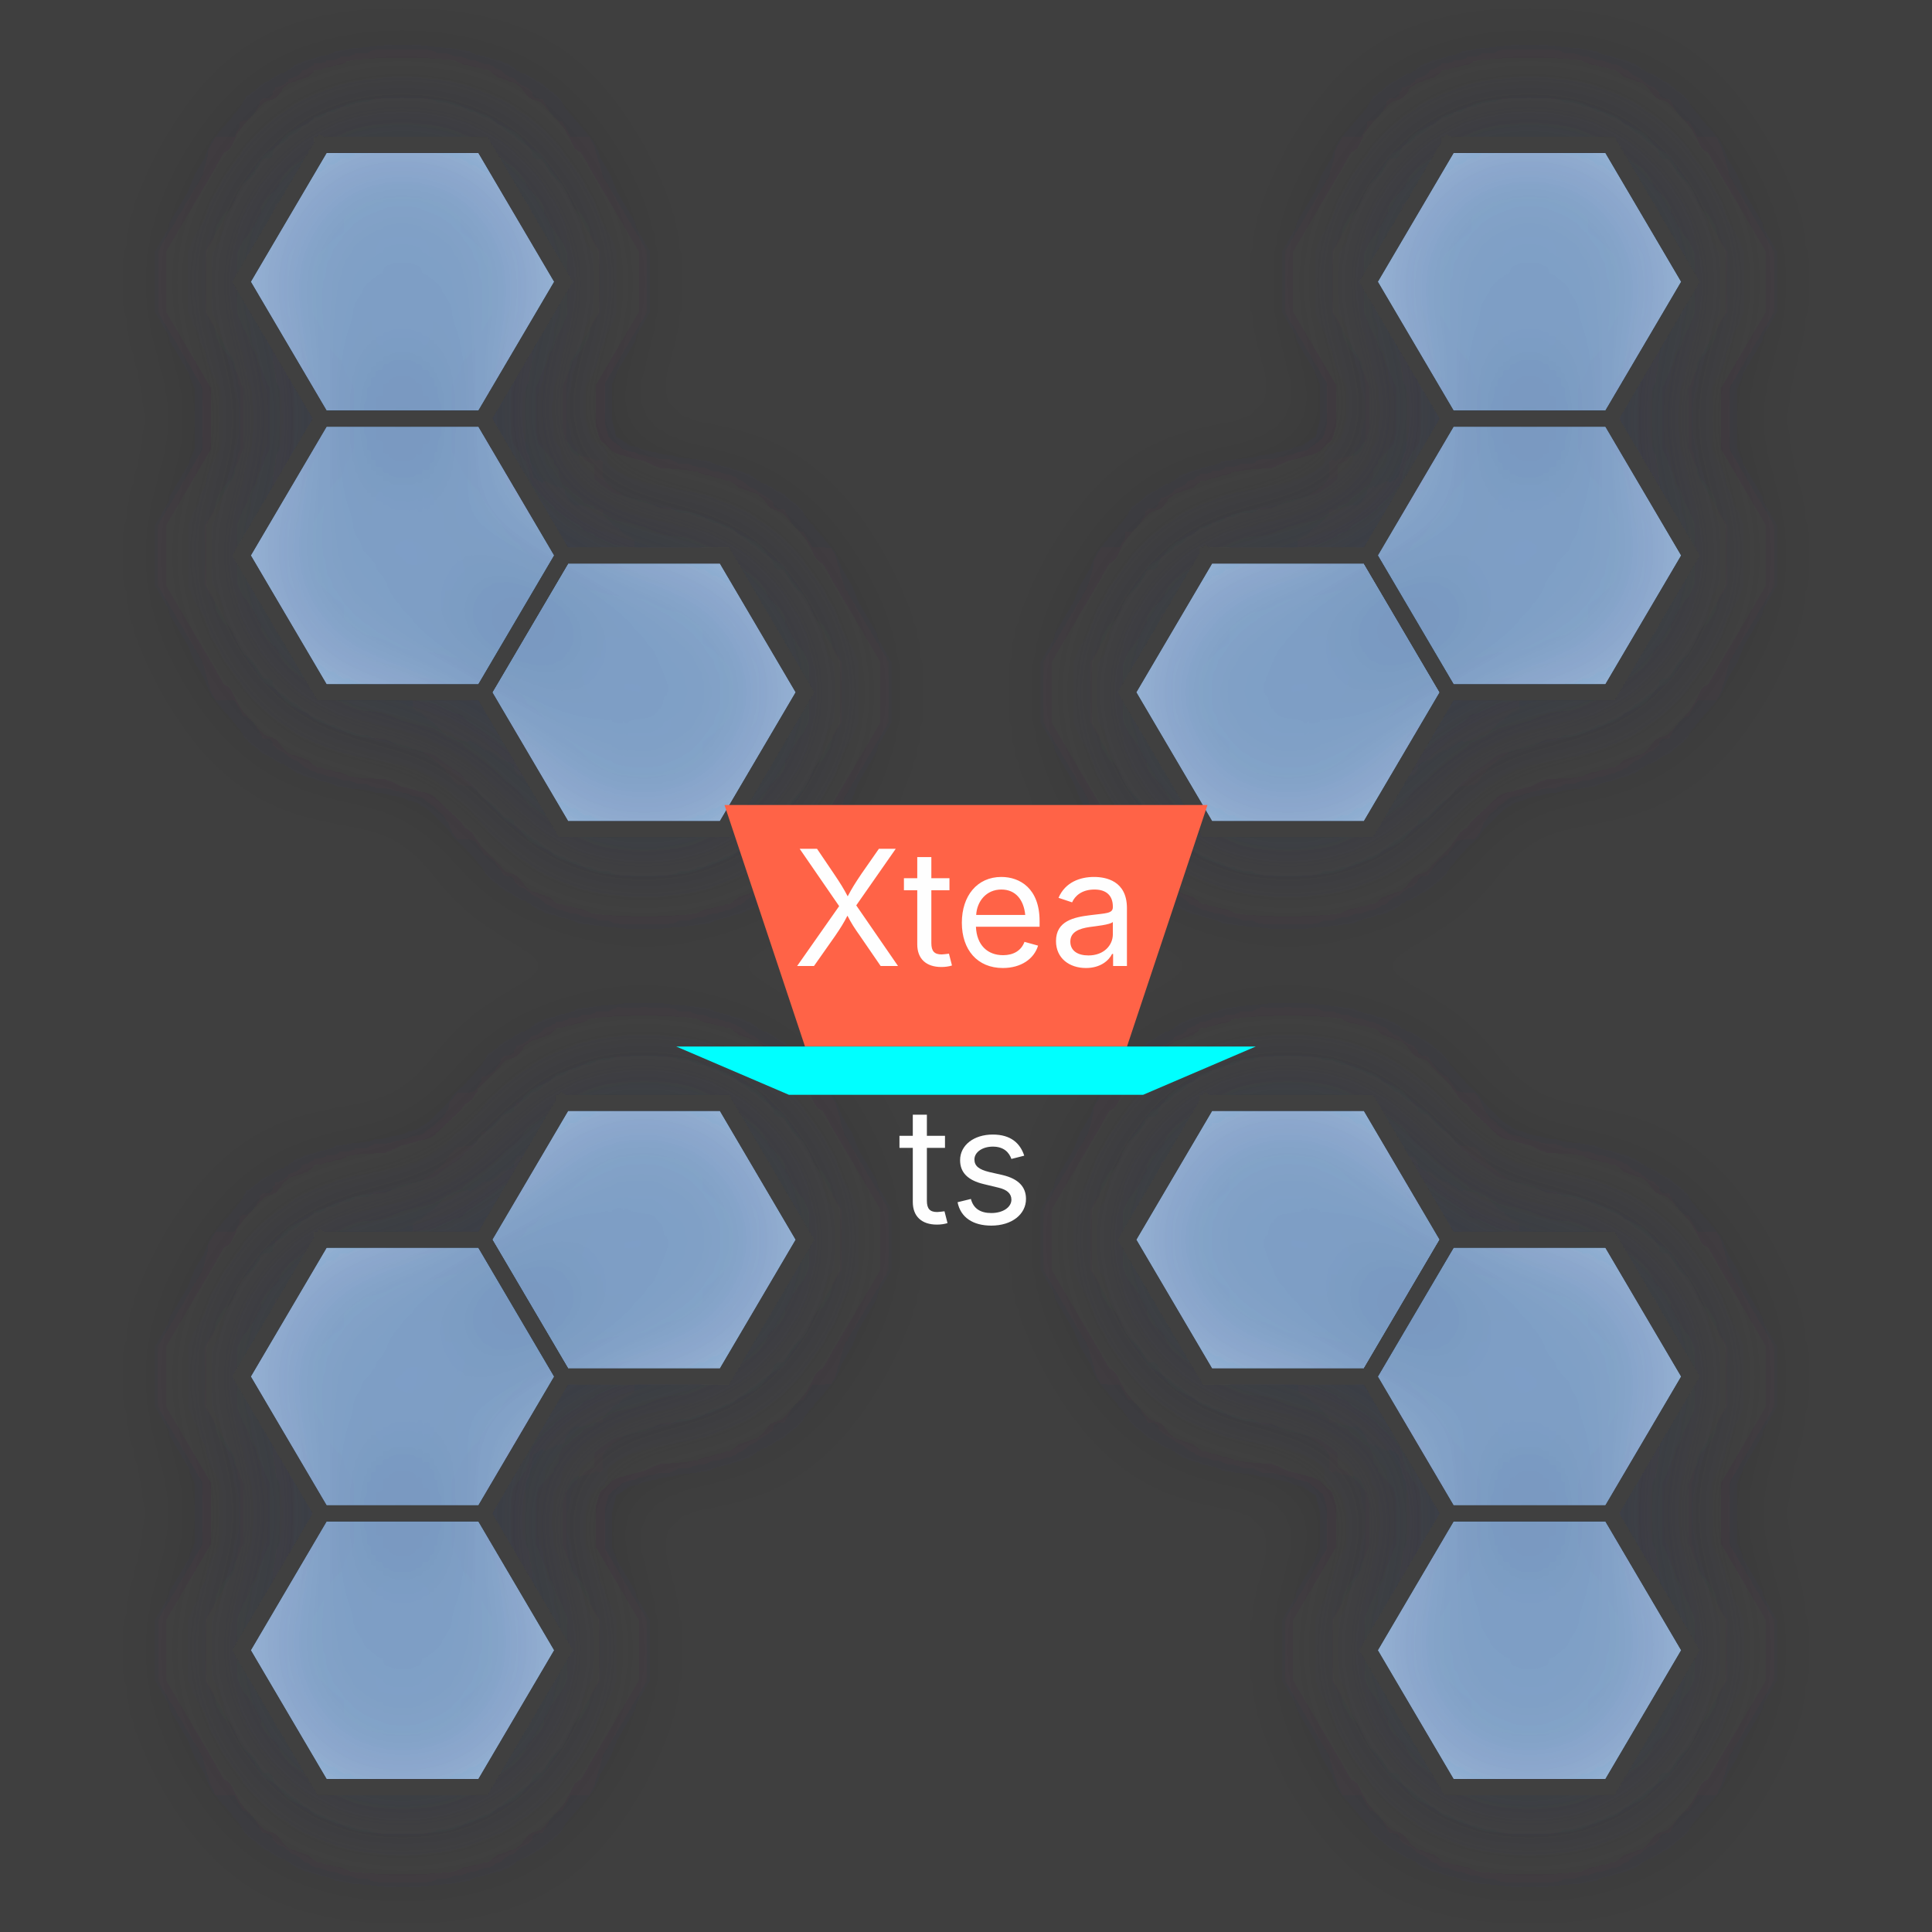
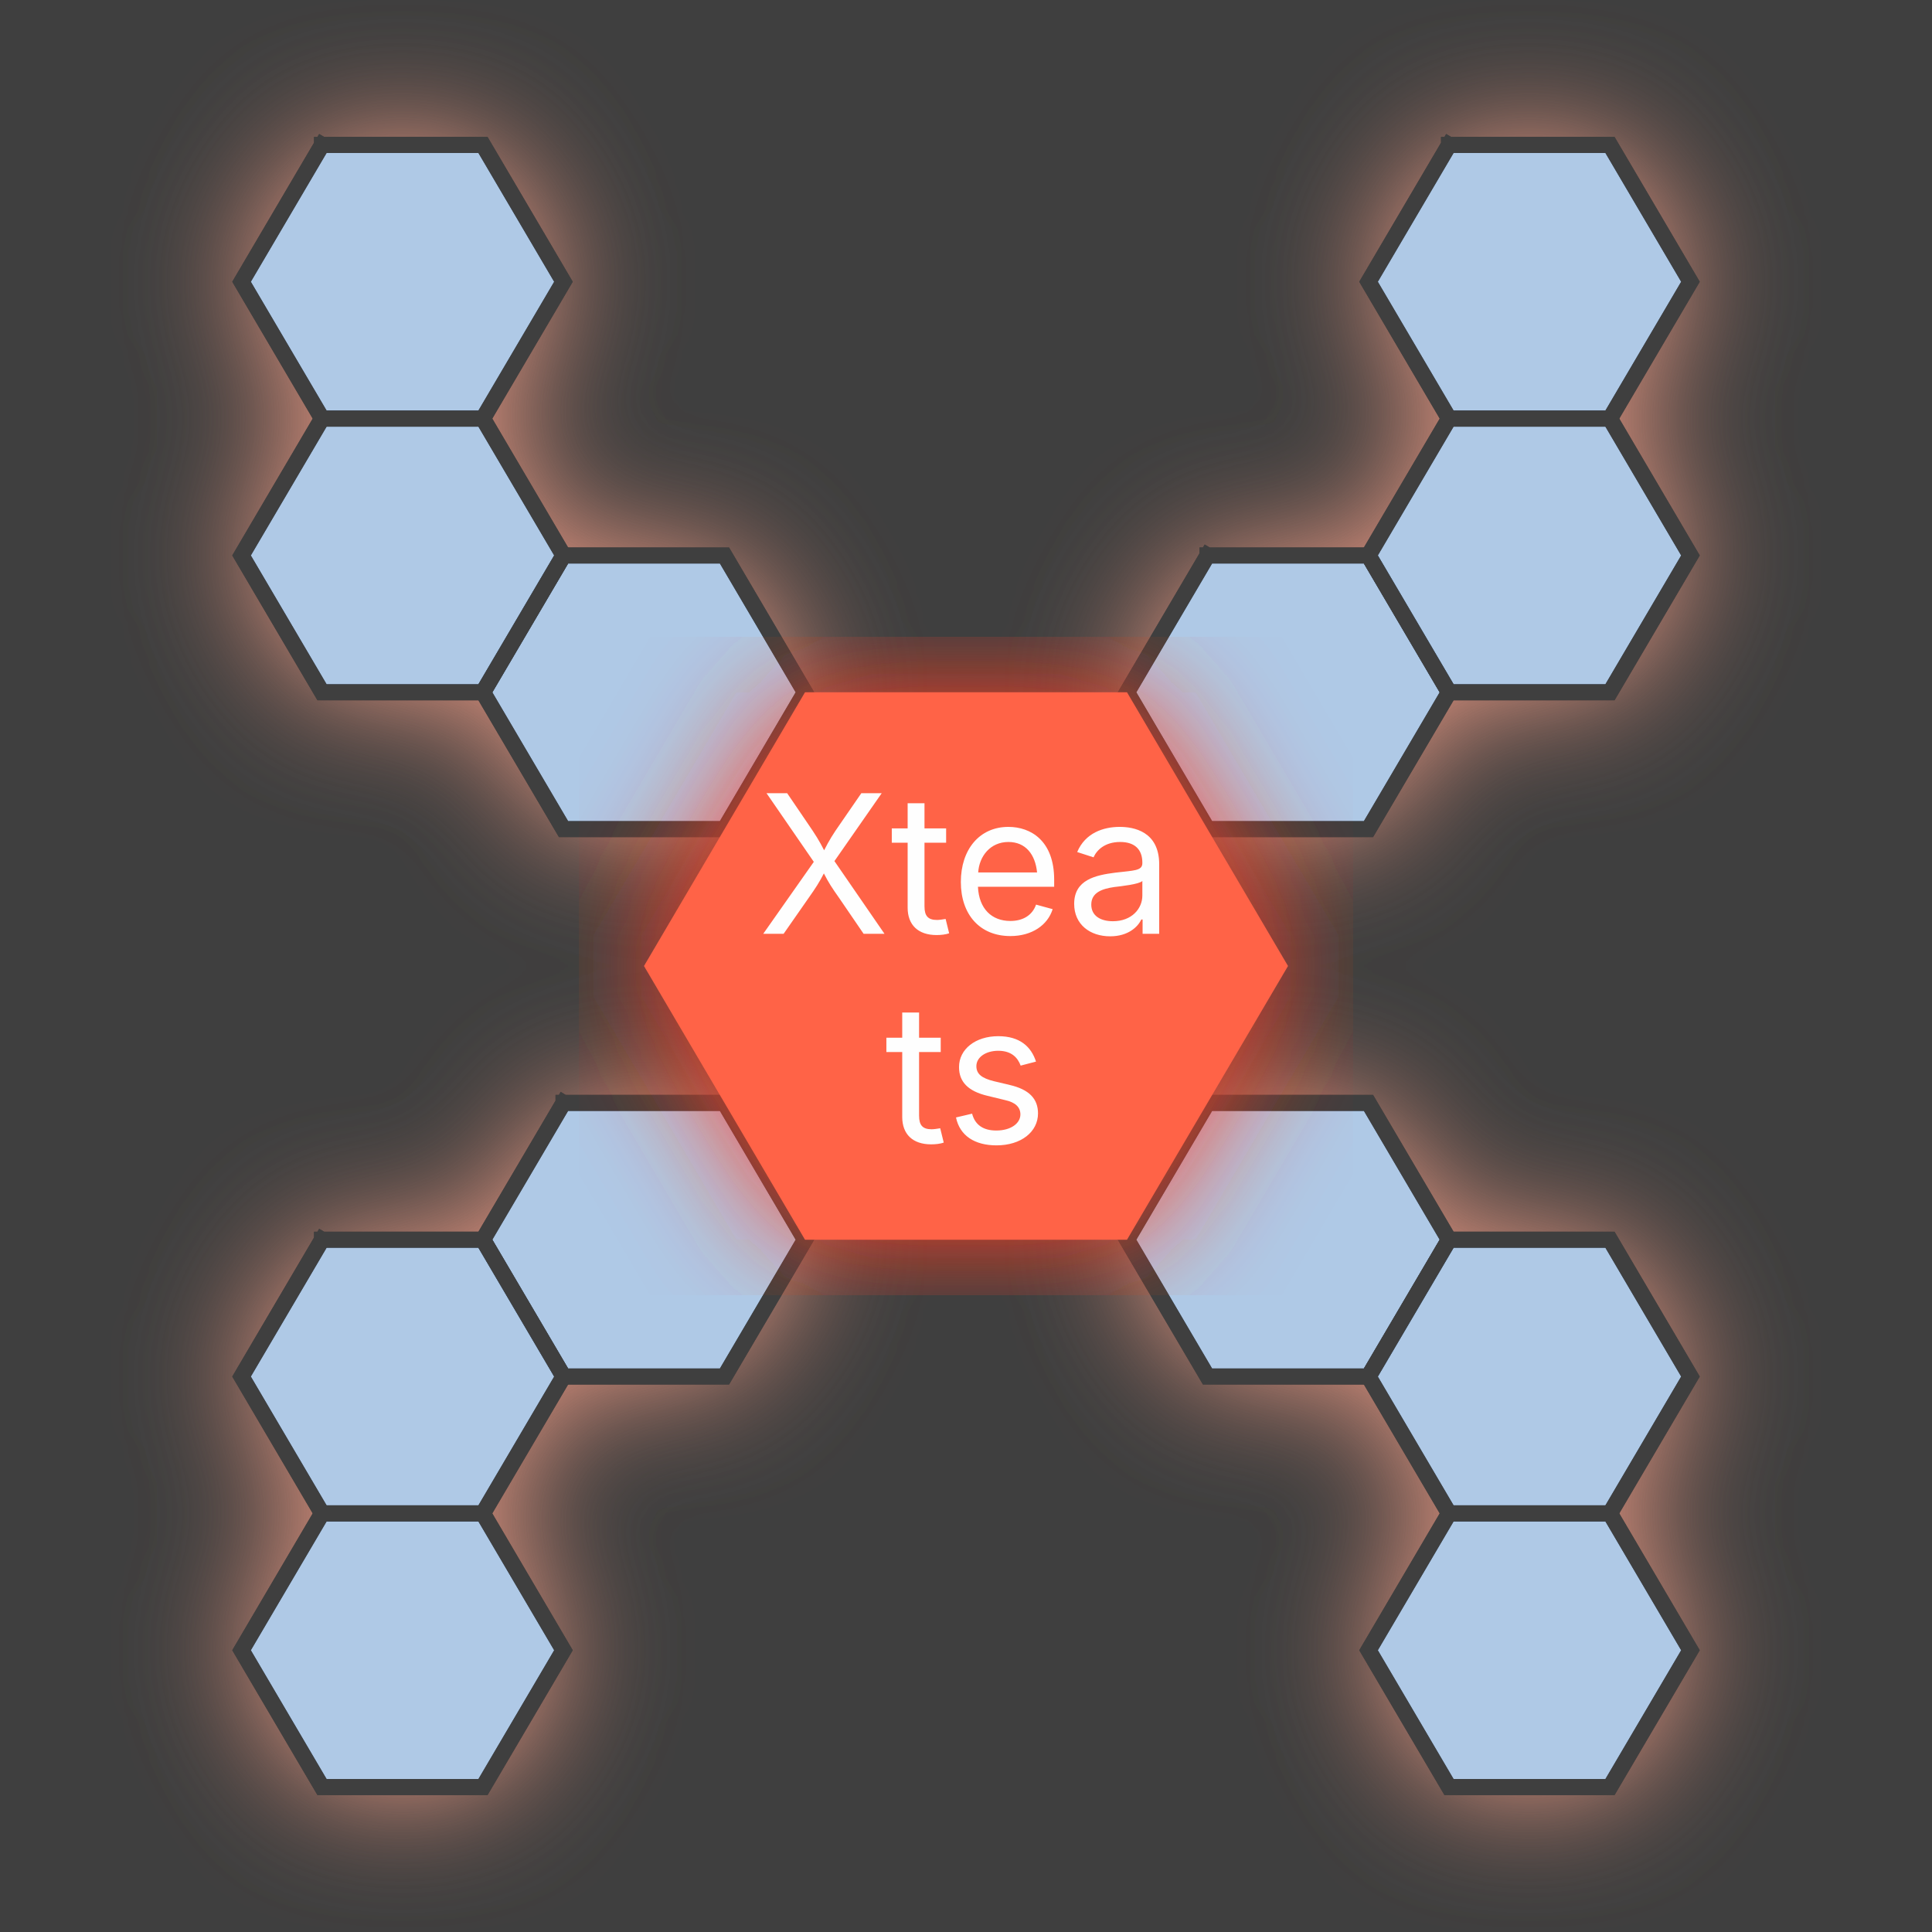
<svg xmlns="http://www.w3.org/2000/svg" width="120" height="120">
  <g id="group-back">
    <rect id="back-global" x="0" y="0" width="120" height="120" fill="#3f3f3f" stroke="none" />
  </g>
-   <g id="group-hive" fill="#fefefe" stroke="#3f3f3f" stroke-width="1" stroke-linecap="square" stroke-miterlimit="100">
+   <g id="group-hive" stroke-linecap="square" stroke-miterlimit="100" stroke="#3f3f3f" stroke-width="1" fill="#fefefe" filter="url(#filter-light)">
    <path id="hive-tr-1" d="M60,60 m15,-25.5 l10,0 l5,8.5 l-5,8.5 l-10,0 l-5,-8.5 l5,-8.5" />
    <path id="hive-tr-2" d="M60,60 m30,-34 l10,0 l5,8.5 l-5,8.5 l-10,0 l-5,-8.5 l5,-8.5" />
    <path id="hive-tr-3" d="M60,60 m30,-51 l10,0 l5,8.5 l-5,8.5 l-10,0 l-5,-8.5 l5,-8.5" />
    <path id="hive-tl-1" d="M60,60 m-25,-25.5 l10,0 l5,8.5 l-5,8.5 l-10,0 l-5,-8.5 l5,-8.5" />
    <path id="hive-tl-2" d="M60,60 m-40,-34 l10,0 l5,8.5 l-5,8.5 l-10,0 l-5,-8.5 l5,-8.5" />
    <path id="hive-tl-3" d="M60,60 m-40,-51 l10,0 l5,8.5 l-5,8.5 l-10,0 l-5,-8.5 l5,-8.5" />
    <path id="hive-br-1" d="M60,60 m15,8.5 l10,0 l5,8.5 l-5,8.5 l-10,0 l-5,-8.5 l5,-8.5" />
    <path id="hive-br-2" d="M60,60 m30,17 l10,0 l5,8.5 l-5,8.5 l-10,0 l-5,-8.5 l5,-8.5" />
    <path id="hive-br-3" d="M60,60 m30,34 l10,0 l5,8.5 l-5,8.5 l-10,0 l-5,-8.5 l5,-8.5" />
    <path id="hive-bl-1" d="M60,60 m-25,8.5 l10,0 l5,8.5 l-5,8.5 l-10,0 l-5,-8.5 l5,-8.5" />
    <path id="hive-bl-2" d="M60,60 m-40,17 l10,0 l5,8.5 l-5,8.5 l-10,0 l-5,-8.5 l5,-8.5" />
    <path id="hive-bl-3" d="M60,60 m-40,34 l10,0 l5,8.5 l-5,8.5 l-10,0 l-5,-8.5 l5,-8.5" />
  </g>
-   <g id="group-color" fill="#fefefe" stroke="#3f3f3f" stroke-width="1" stroke-linecap="square" stroke-miterlimit="100" filter="url(#filter-light)">
-     <path id="color-tr-1" d="M60,60 m15,-25.5 l10,0 l5,8.5 l-5,8.5 l-10,0 l-5,-8.5 l5,-8.5" fill="#2f74c0" fill-opacity="0.382" />
-     <path id="color-tr-2" d="M60,60 m30,-34 l10,0 l5,8.5 l-5,8.5 l-10,0 l-5,-8.5 l5,-8.5" fill="#2f74c0" fill-opacity="0.382" />
-     <path id="color-tr-3" d="M60,60 m30,-51 l10,0 l5,8.5 l-5,8.5 l-10,0 l-5,-8.5 l5,-8.5" fill="#2f74c0" fill-opacity="0.382" />
-     <path id="color-tl-1" d="M60,60 m-25,-25.5 l10,0 l5,8.5 l-5,8.5 l-10,0 l-5,-8.5 l5,-8.5" fill="#2f74c0" fill-opacity="0.382" />
-     <path id="color-tl-2" d="M60,60 m-40,-34 l10,0 l5,8.5 l-5,8.5 l-10,0 l-5,-8.5 l5,-8.5" fill="#2f74c0" fill-opacity="0.382" />
-     <path id="color-tl-3" d="M60,60 m-40,-51 l10,0 l5,8.5 l-5,8.5 l-10,0 l-5,-8.5 l5,-8.5" fill="#2f74c0" fill-opacity="0.382" />
-     <path id="color-br-1" d="M60,60 m15,8.5 l10,0 l5,8.5 l-5,8.5 l-10,0 l-5,-8.5 l5,-8.5" fill="#2f74c0" fill-opacity="0.382" />
-     <path id="color-br-2" d="M60,60 m30,17 l10,0 l5,8.5 l-5,8.5 l-10,0 l-5,-8.5 l5,-8.5" fill="#2f74c0" fill-opacity="0.382" />
-     <path id="color-br-3" d="M60,60 m30,34 l10,0 l5,8.5 l-5,8.5 l-10,0 l-5,-8.5 l5,-8.5" fill="#2f74c0" fill-opacity="0.382" />
-     <path id="color-bl-1" d="M60,60 m-25,8.5 l10,0 l5,8.5 l-5,8.5 l-10,0 l-5,-8.5 l5,-8.5" fill="#2f74c0" fill-opacity="0.382" />
-     <path id="color-bl-2" d="M60,60 m-40,17 l10,0 l5,8.5 l-5,8.5 l-10,0 l-5,-8.5 l5,-8.5" fill="#2f74c0" fill-opacity="0.382" />
-     <path id="color-bl-3" d="M60,60 m-40,34 l10,0 l5,8.5 l-5,8.5 l-10,0 l-5,-8.5 l5,-8.5" fill="#2f74c0" fill-opacity="0.382" />
+   <g id="group-color" stroke-linecap="square" stroke-miterlimit="100" stroke="#3f3f3f" stroke-width="1" fill="#2f74c0" fill-opacity="0.382">
+     <path id="color-tr-1" d="M60,60 m15,-25.5 l10,0 l5,8.5 l-5,8.5 l-10,0 l-5,-8.5 l5,-8.5" />
+     <path id="color-tr-2" d="M60,60 m30,-34 l10,0 l5,8.5 l-5,8.5 l-10,0 l-5,-8.5 l5,-8.5" />
+     <path id="color-tr-3" d="M60,60 m30,-51 l10,0 l5,8.5 l-5,8.5 l-10,0 l-5,-8.5 l5,-8.5" />
+     <path id="color-tl-1" d="M60,60 m-25,-25.5 l10,0 l5,8.5 l-5,8.5 l-10,0 l-5,-8.5 l5,-8.5" />
+     <path id="color-tl-2" d="M60,60 m-40,-34 l10,0 l5,8.5 l-5,8.5 l-10,0 l-5,-8.5 l5,-8.5" />
+     <path id="color-tl-3" d="M60,60 m-40,-51 l10,0 l5,8.5 l-5,8.5 l-10,0 l-5,-8.5 l5,-8.5" />
+     <path id="color-br-1" d="M60,60 m15,8.5 l10,0 l5,8.5 l-5,8.5 l-10,0 l-5,-8.5 l5,-8.5" />
+     <path id="color-br-2" d="M60,60 m30,17 l10,0 l5,8.5 l-5,8.5 l-10,0 l-5,-8.5 l5,-8.5" />
+     <path id="color-br-3" d="M60,60 m30,34 l10,0 l5,8.5 l-5,8.5 l-10,0 l-5,-8.5 l5,-8.5" />
+     <path id="color-bl-1" d="M60,60 m-25,8.5 l10,0 l5,8.5 l-5,8.5 l-10,0 l-5,-8.5 l5,-8.5" />
+     <path id="color-bl-2" d="M60,60 m-40,17 l10,0 l5,8.5 l-5,8.5 l-10,0 l-5,-8.5 l5,-8.5" />
+     <path id="color-bl-3" d="M60,60 m-40,34 l10,0 l5,8.5 l-5,8.5 l-10,0 l-5,-8.5 l5,-8.5" />
  </g>
  <g id="group-title">
-     <path id="title-cup" d="M60,60 m-15,-10 l30,0 l-5,15 l-20,0 z" fill="Tomato" stroke="none" />
-     <path id="title-tray" d="M60,60 m-18,5 l36,0 l-7,3 l-22,0 z" fill="Cyan" stroke="none" />
-     <text id="title-xtea" x="60" y="60" text-anchor="middle" font-family="Inter,Arial,sans-serif" font-size="10" fill="#fefefe">
-       Xtea
-     </text>
-     <text id="title-go" x="60" y="76" text-anchor="middle" font-family="Inter,Arial,sans-serif" font-size="10" fill="#fefefe">
-       ts
-     </text>
+     <path id="title-back" d="M60,60 m-10,-17 l20,0 l10,17 l-10,17 l-20,0 l-10,-17 l10,-17" stroke-linecap="square" stroke-miterlimit="100" stroke="none" fill="Tomato" filter="url(#filter-light)" />
+     <g id="group-title-text" text-anchor="middle" font-family="Inter,Arial,sans-serif" font-size="12">
+       <text id="title-xtea" x="60" y="58" fill="#fefefe">
+         Xtea
+       </text>
+       <text id="title-ts" x="60" y="71" fill="#fefefe">
+         ts
+       </text>
+     </g>
  </g>
  <defs>
    <filter id="filter-light">
      <feColorMatrix result="colorOut" in="SourceGraphic" values="1 0 0 0 0                              0 0.388 0 0 0                              0 0 0.278 0 0                              0 0 0 1 0" />
      <feGaussianBlur result="blurOut" in="colorOut" stdDeviation="4" />
      <feBlend in="SourceGraphic" in2="blurOut" mode="normal" />
    </filter>
  </defs>
</svg>
